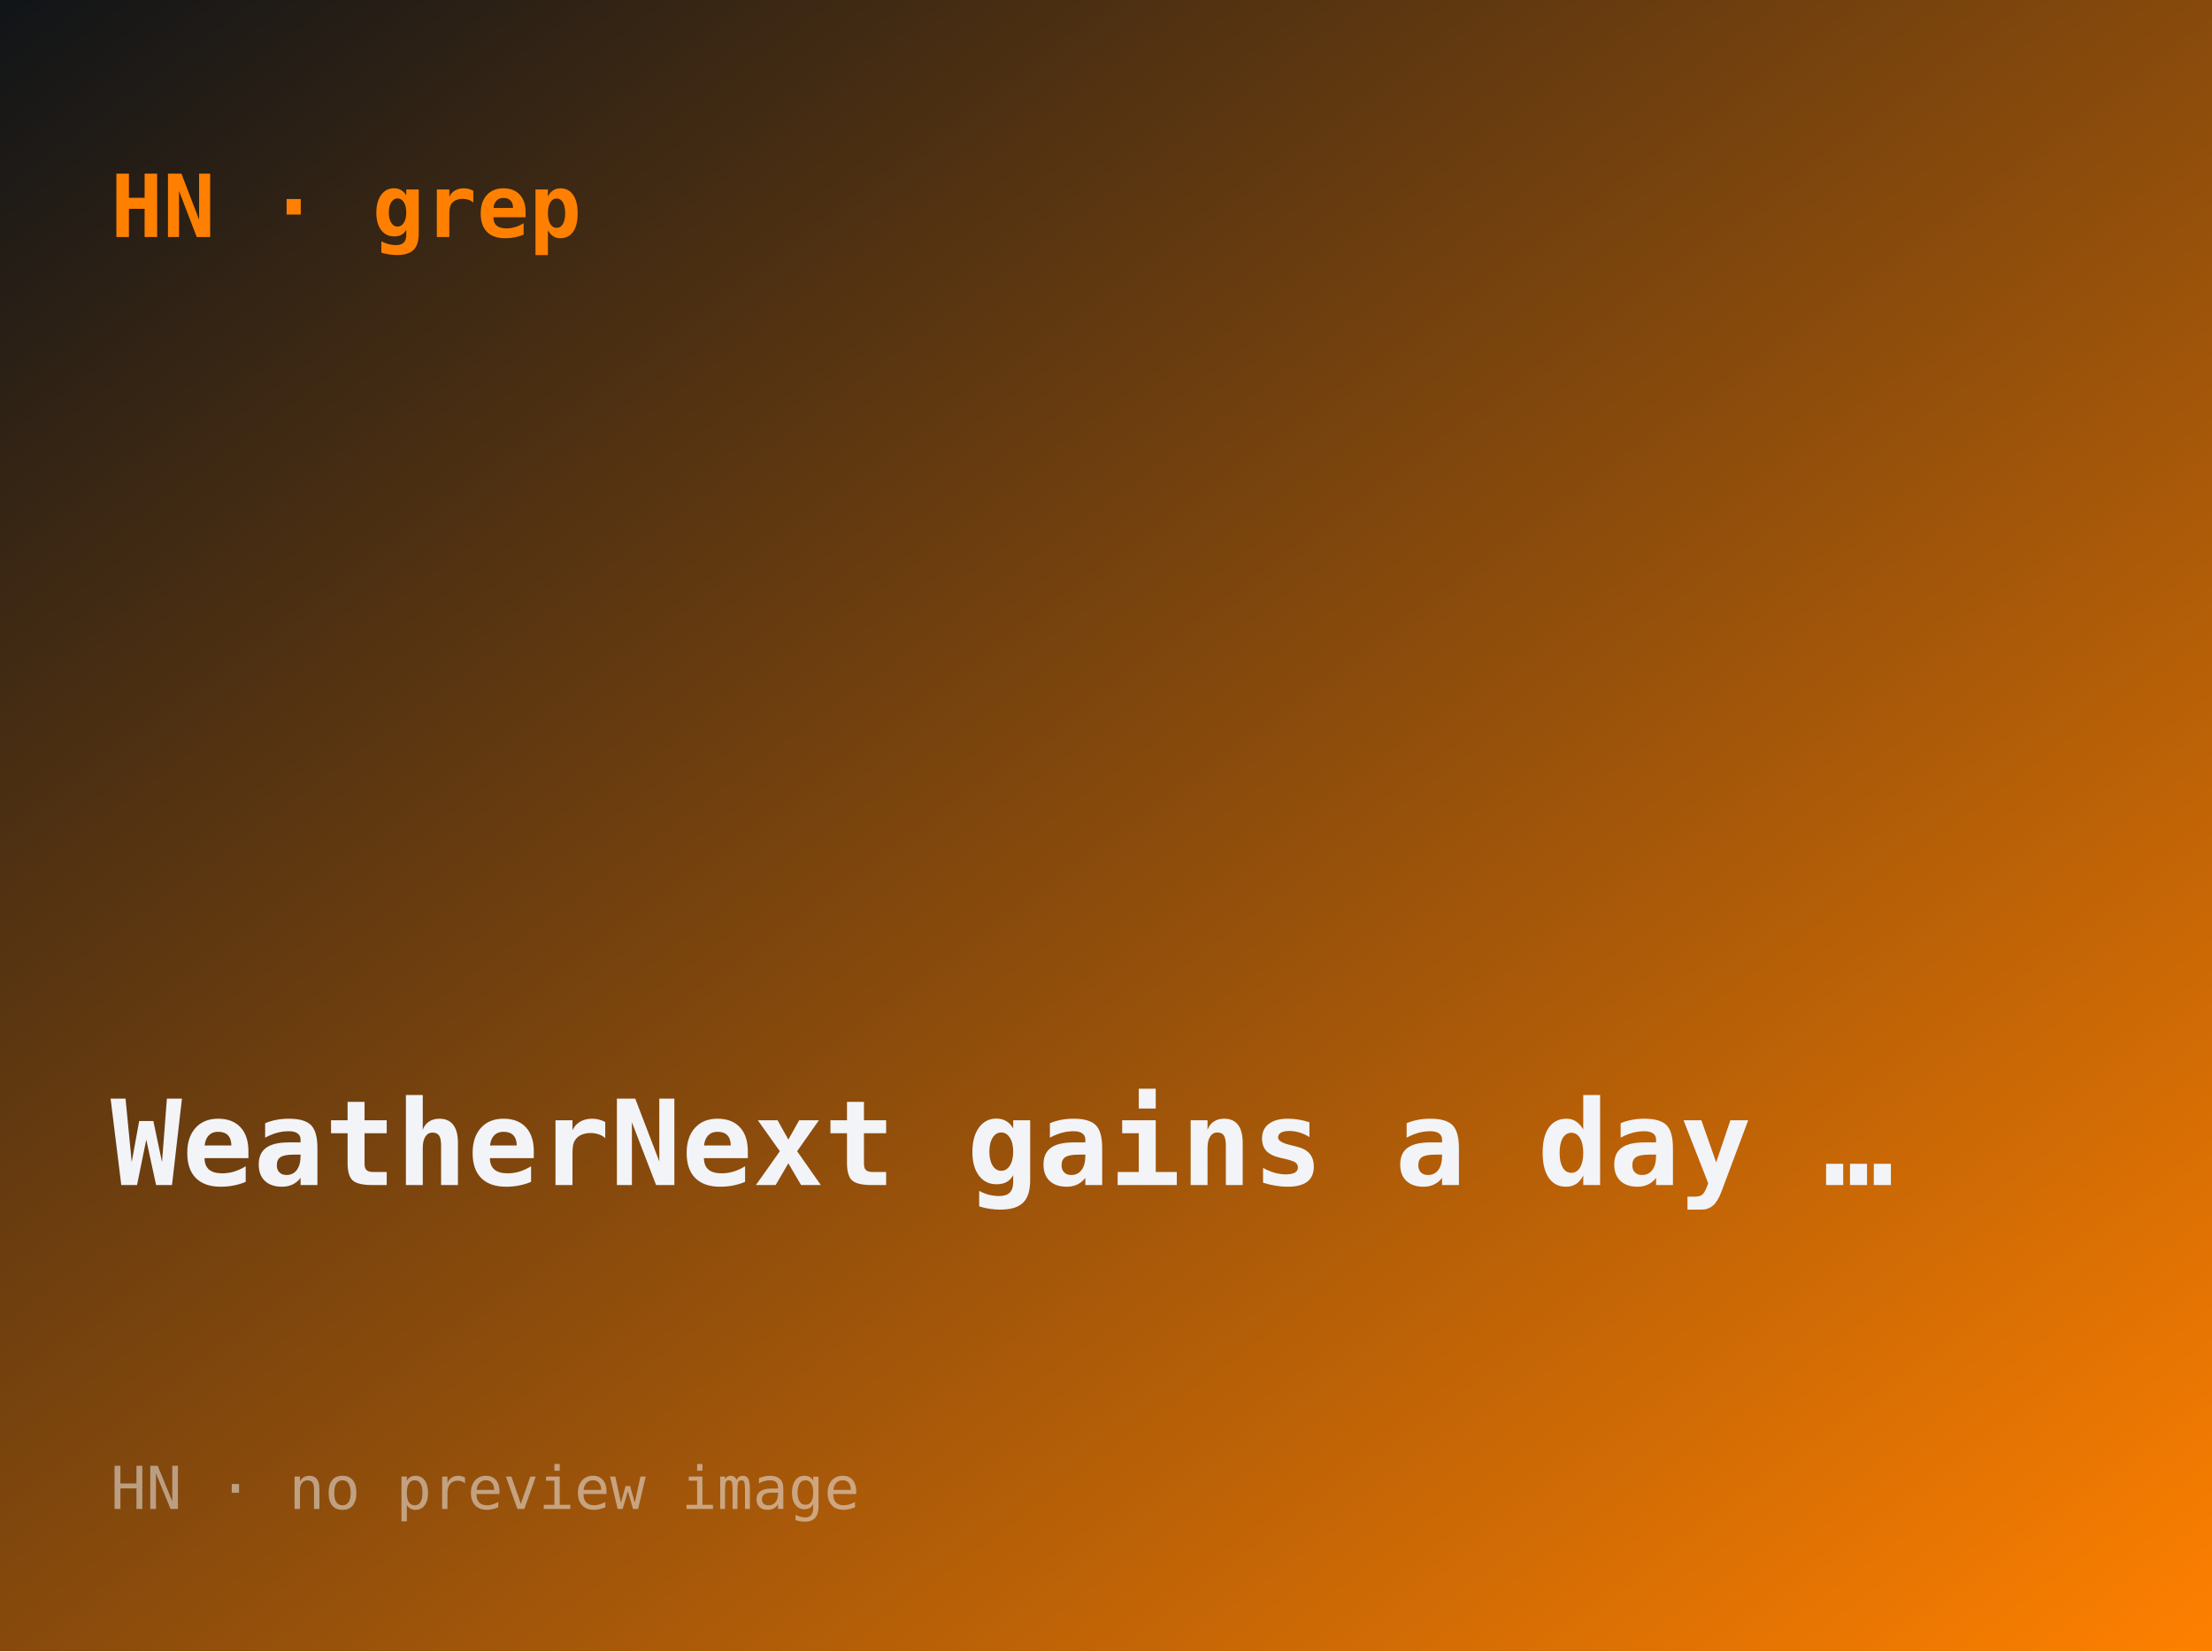
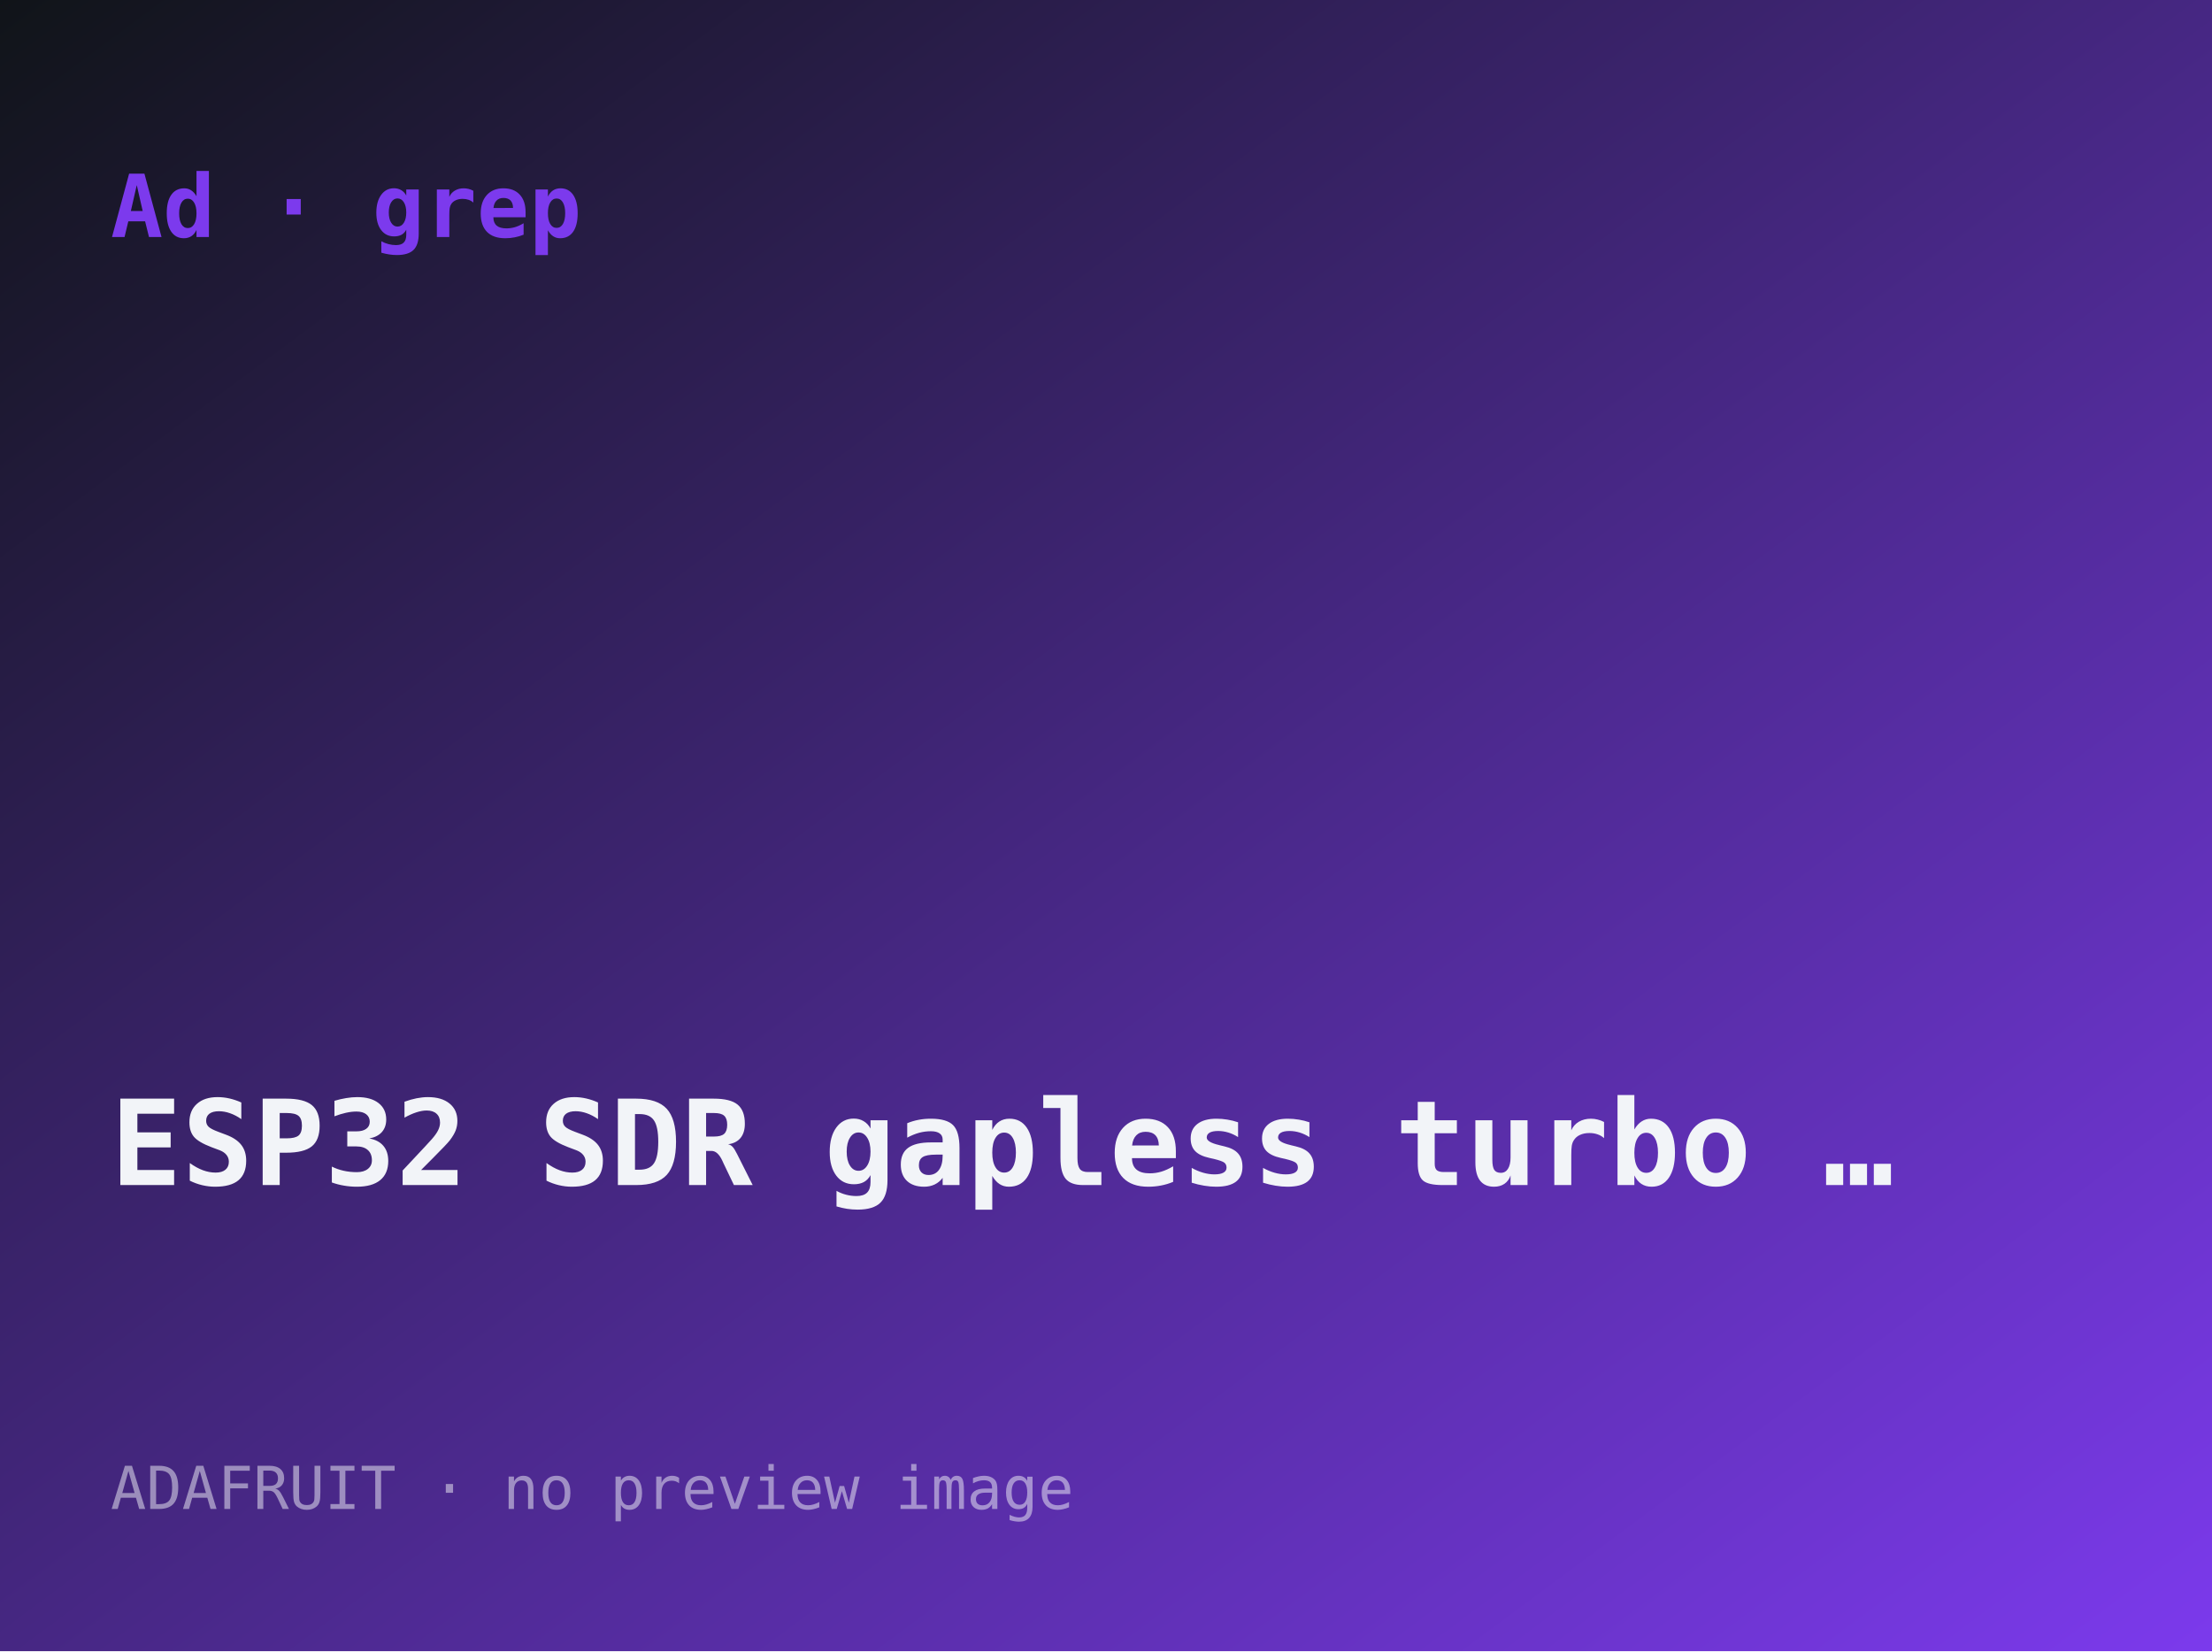
- <svg xmlns="http://www.w3.org/2000/svg" width="560" height="418" viewBox="0 0 560 418" role="img" aria-label="WeatherNext gains a day of cyclone forecast accuracy and opens its models">
+ <svg xmlns="http://www.w3.org/2000/svg" width="560" height="418" viewBox="0 0 560 418" role="img" aria-label="ESP32-SDR: gapless turbo spectra and real I/Q">
  <defs>
    <linearGradient id="g" x1="0" y1="0" x2="1" y2="1">
      <stop offset="0" stop-color="#101418" />
-       <stop offset="1" stop-color="#ff8000" />
+       <stop offset="1" stop-color="#7c3aed" />
    </linearGradient>
  </defs>
  <rect width="560" height="418" fill="url(#g)" />
-   <text x="28" y="60" font-family="ui-monospace,monospace" font-size="22" fill="#ff8000" font-weight="700">HN · grep</text>
-   <text x="28" y="300" font-family="ui-monospace,monospace" font-size="30" fill="#f2f4f8" font-weight="600">WeatherNext gains a day …</text>
-   <text x="28" y="382" font-family="ui-monospace,monospace" font-size="15" fill="rgba(242,244,248,.5)">HN · no preview image</text>
+   <text x="28" y="60" font-family="ui-monospace,monospace" font-size="22" fill="#7c3aed" font-weight="700">Ad · grep</text>
+   <text x="28" y="300" font-family="ui-monospace,monospace" font-size="30" fill="#f2f4f8" font-weight="600">ESP32 SDR gapless turbo …</text>
+   <text x="28" y="382" font-family="ui-monospace,monospace" font-size="15" fill="rgba(242,244,248,.5)">ADAFRUIT · no preview image</text>
</svg>
